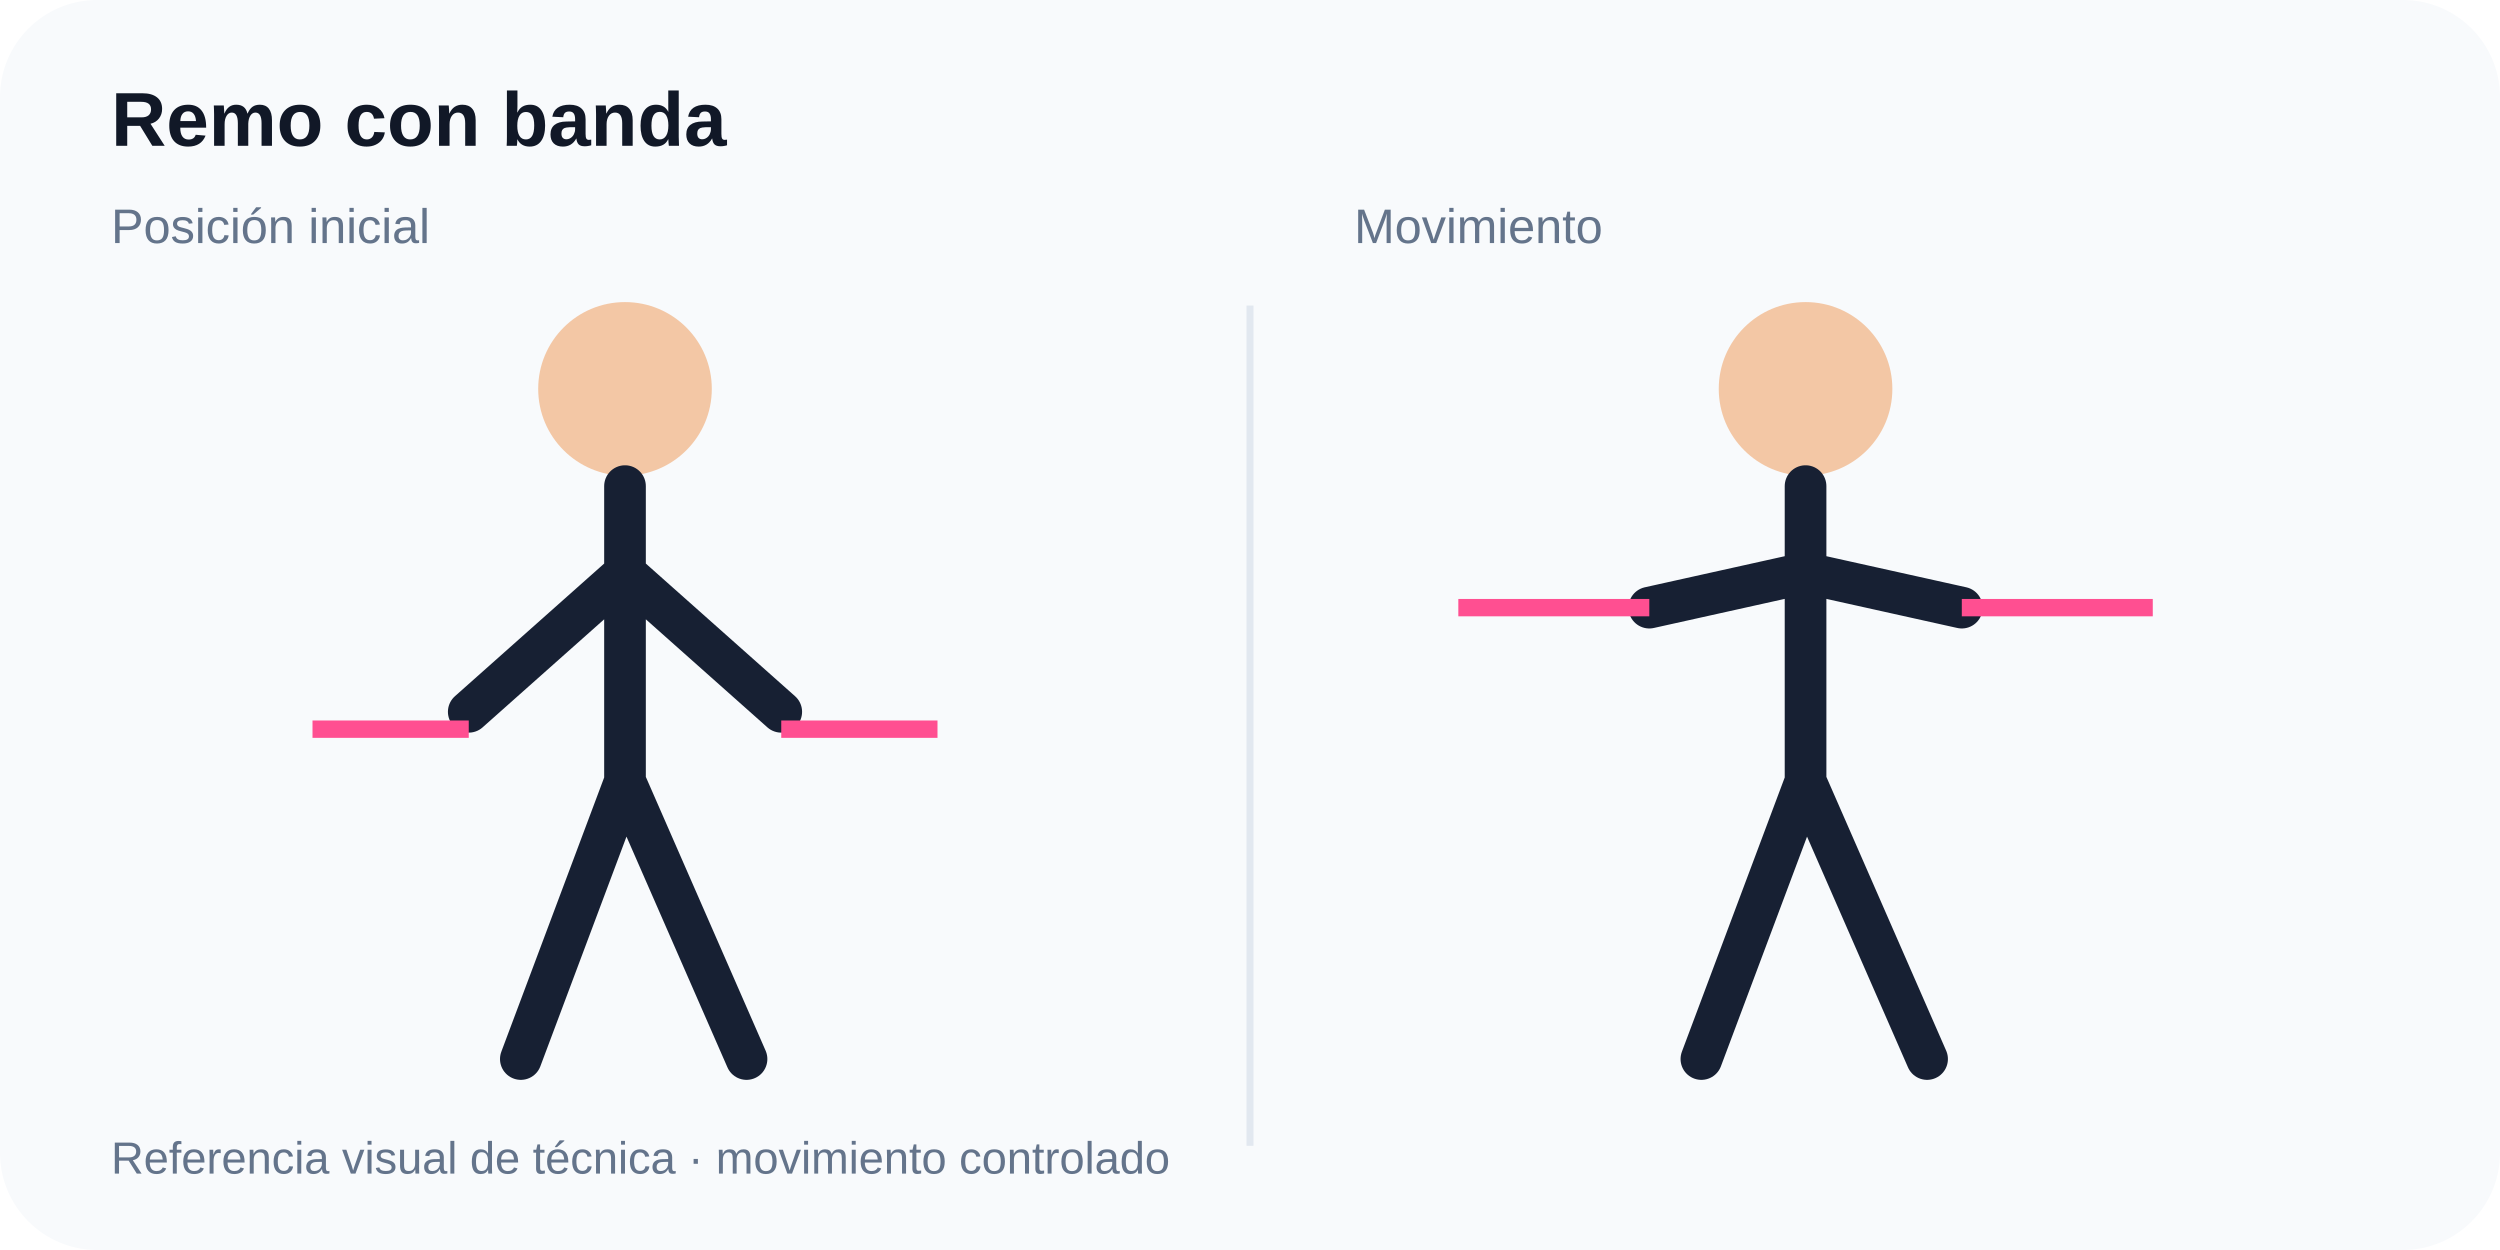
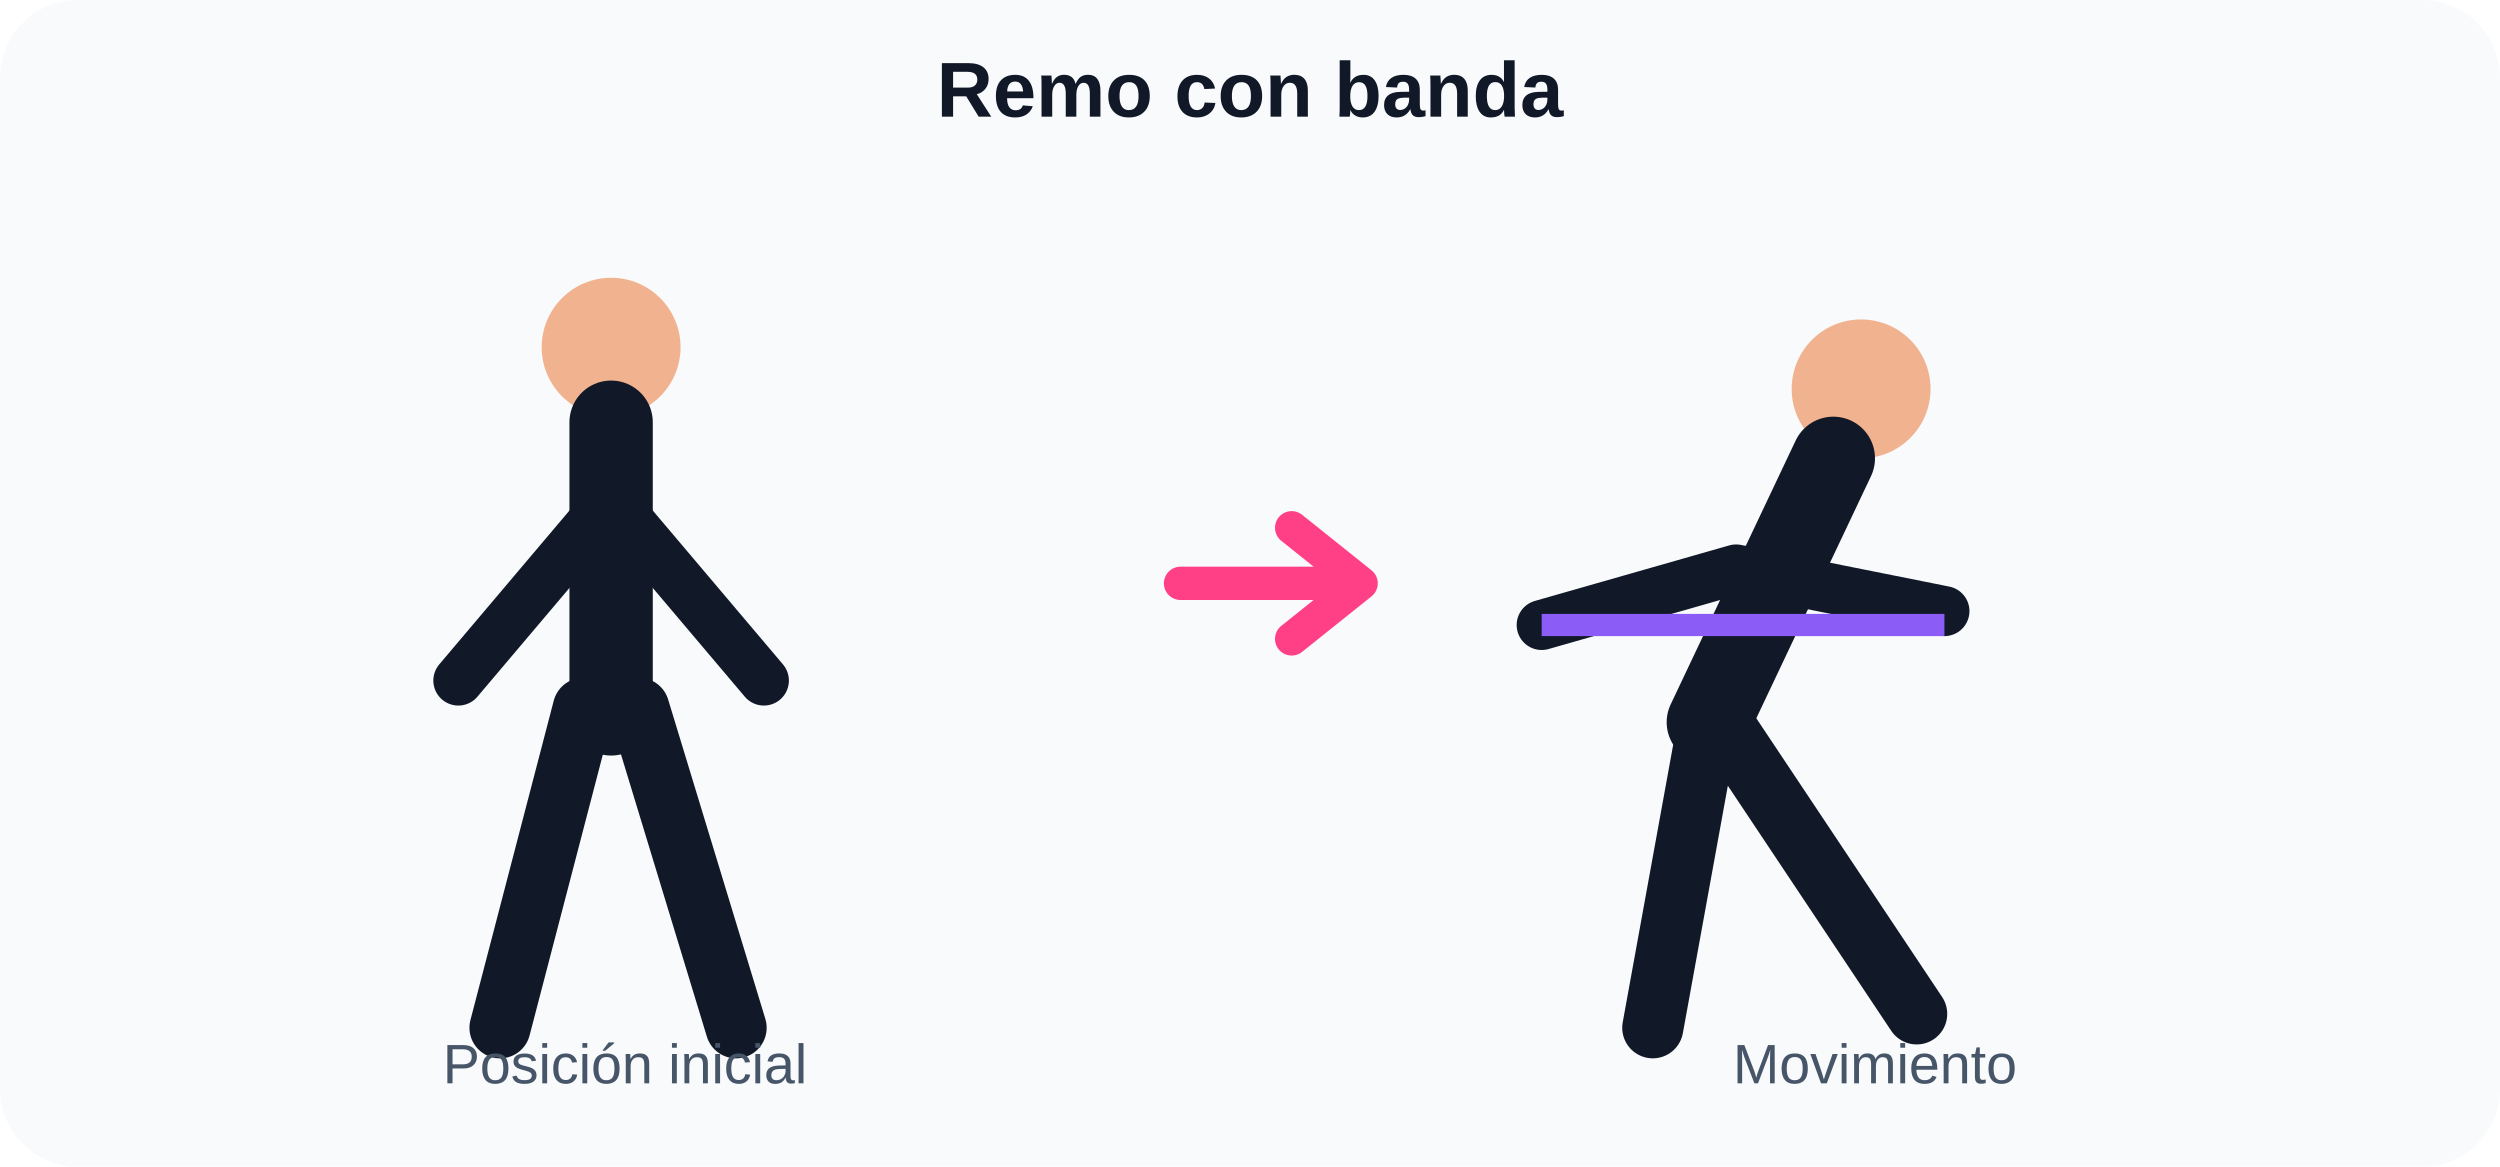
- <svg xmlns="http://www.w3.org/2000/svg" viewBox="0 0 720 360">
-   <rect width="720" height="360" rx="28" fill="#f8fafc" />
-   <text x="32" y="42" font-family="Arial" font-size="22" font-weight="700" fill="#111827">Remo con banda</text>
-   <text x="32" y="70" font-family="Arial" font-size="14" fill="#64748b">Posición inicial</text>
-   <text x="390" y="70" font-family="Arial" font-size="14" fill="#64748b">Movimiento</text>
-   <g stroke="#172033" stroke-width="12" stroke-linecap="round" fill="none">
-     <circle cx="180" cy="112" r="25" fill="#f3c7a5" stroke="none" />
-     <path d="M180 140 L180 225 M180 165 L135 205 M180 165 L225 205 M180 225 L150 305 M180 225 L215 305" />
+ <svg xmlns="http://www.w3.org/2000/svg" width="900" height="420" viewBox="0 0 900 420">
+   <rect width="900" height="420" rx="28" fill="#f8fafc" />
+   <text x="450" y="42" text-anchor="middle" font-family="Arial" font-size="28" font-weight="700" fill="#111827">Remo con banda</text>
+   <g transform="translate(80,70)">
+     <circle cx="140" cy="55" r="25" fill="#f1b38f" />
+     <path d="M140 82v105" stroke="#111827" stroke-width="30" stroke-linecap="round" />
+     <path d="M140 110l-55 65M140 110l55 65" stroke="#111827" stroke-width="18" stroke-linecap="round" />
+     <path d="M130 185l-30 115M150 185l35 115" stroke="#111827" stroke-width="22" stroke-linecap="round" />
  </g>
-   <path d="M90 210 H135" stroke="#ff4f91" stroke-width="5" />
-   <path d="M225 210 H270" stroke="#ff4f91" stroke-width="5" />
-   <g stroke="#172033" stroke-width="12" stroke-linecap="round" fill="none">
-     <circle cx="520" cy="112" r="25" fill="#f3c7a5" stroke="none" />
-     <path d="M520 140 L520 225 M520 165 L475 175 M520 165 L565 175 M520 225 L490 305 M520 225 L555 305" />
+   <path d="M425 210h55" stroke="#ff3f86" stroke-width="12" stroke-linecap="round" />
+   <path d="M465 190l25 20-25 20" fill="none" stroke="#ff3f86" stroke-width="12" stroke-linecap="round" stroke-linejoin="round" />
+   <g transform="translate(510,70)">
+     <circle cx="160" cy="70" r="25" fill="#f1b38f" />
+     <path d="M150 95l-45 95" stroke="#111827" stroke-width="30" stroke-linecap="round" />
+     <path d="M115 135l-70 20M115 135l75 15" stroke="#111827" stroke-width="18" stroke-linecap="round" />
+     <path d="M105 190l-20 110M110 190l70 105" stroke="#111827" stroke-width="22" stroke-linecap="round" />
+     <path d="M45 155h145" stroke="#8b5cf6" stroke-width="8" />
  </g>
-   <path d="M420 175 H475 M565 175 H620" stroke="#ff4f91" stroke-width="5" />
-   <line x1="360" y1="88" x2="360" y2="330" stroke="#e2e8f0" stroke-width="2" />
-   <text x="32" y="338" font-family="Arial" font-size="13" fill="#64748b">Referencia visual de técnica · movimiento controlado</text>
+   <text x="225" y="390" text-anchor="middle" font-family="Arial" font-size="20" fill="#475569">Posición inicial</text>
+   <text x="675" y="390" text-anchor="middle" font-family="Arial" font-size="20" fill="#475569">Movimiento</text>
</svg>
